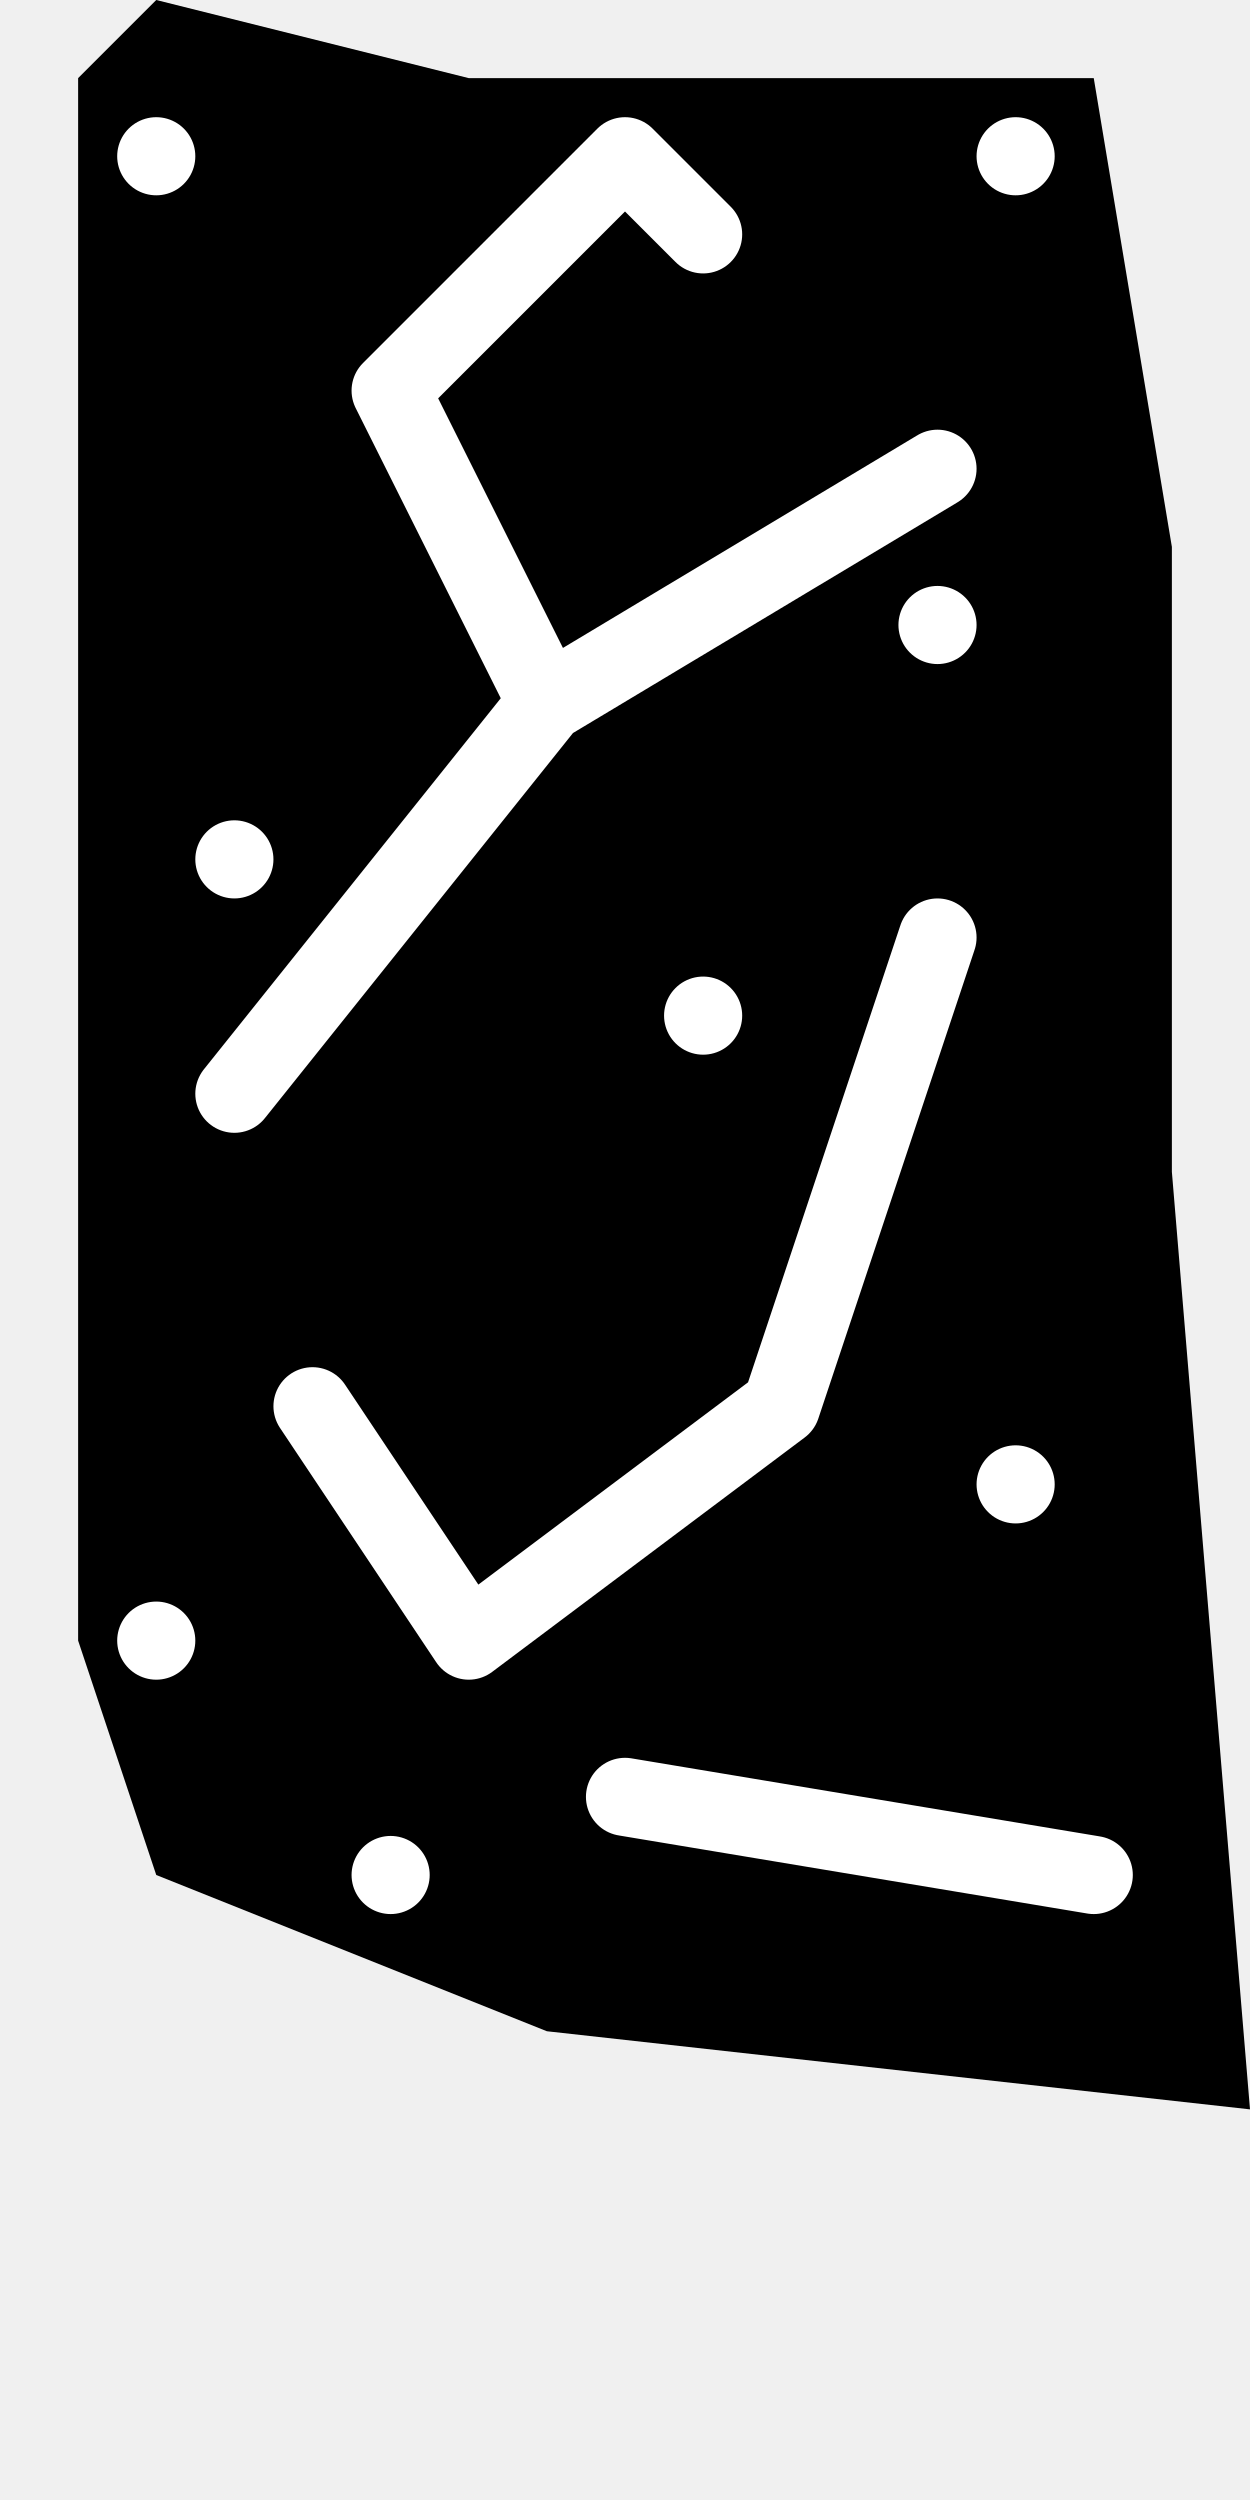
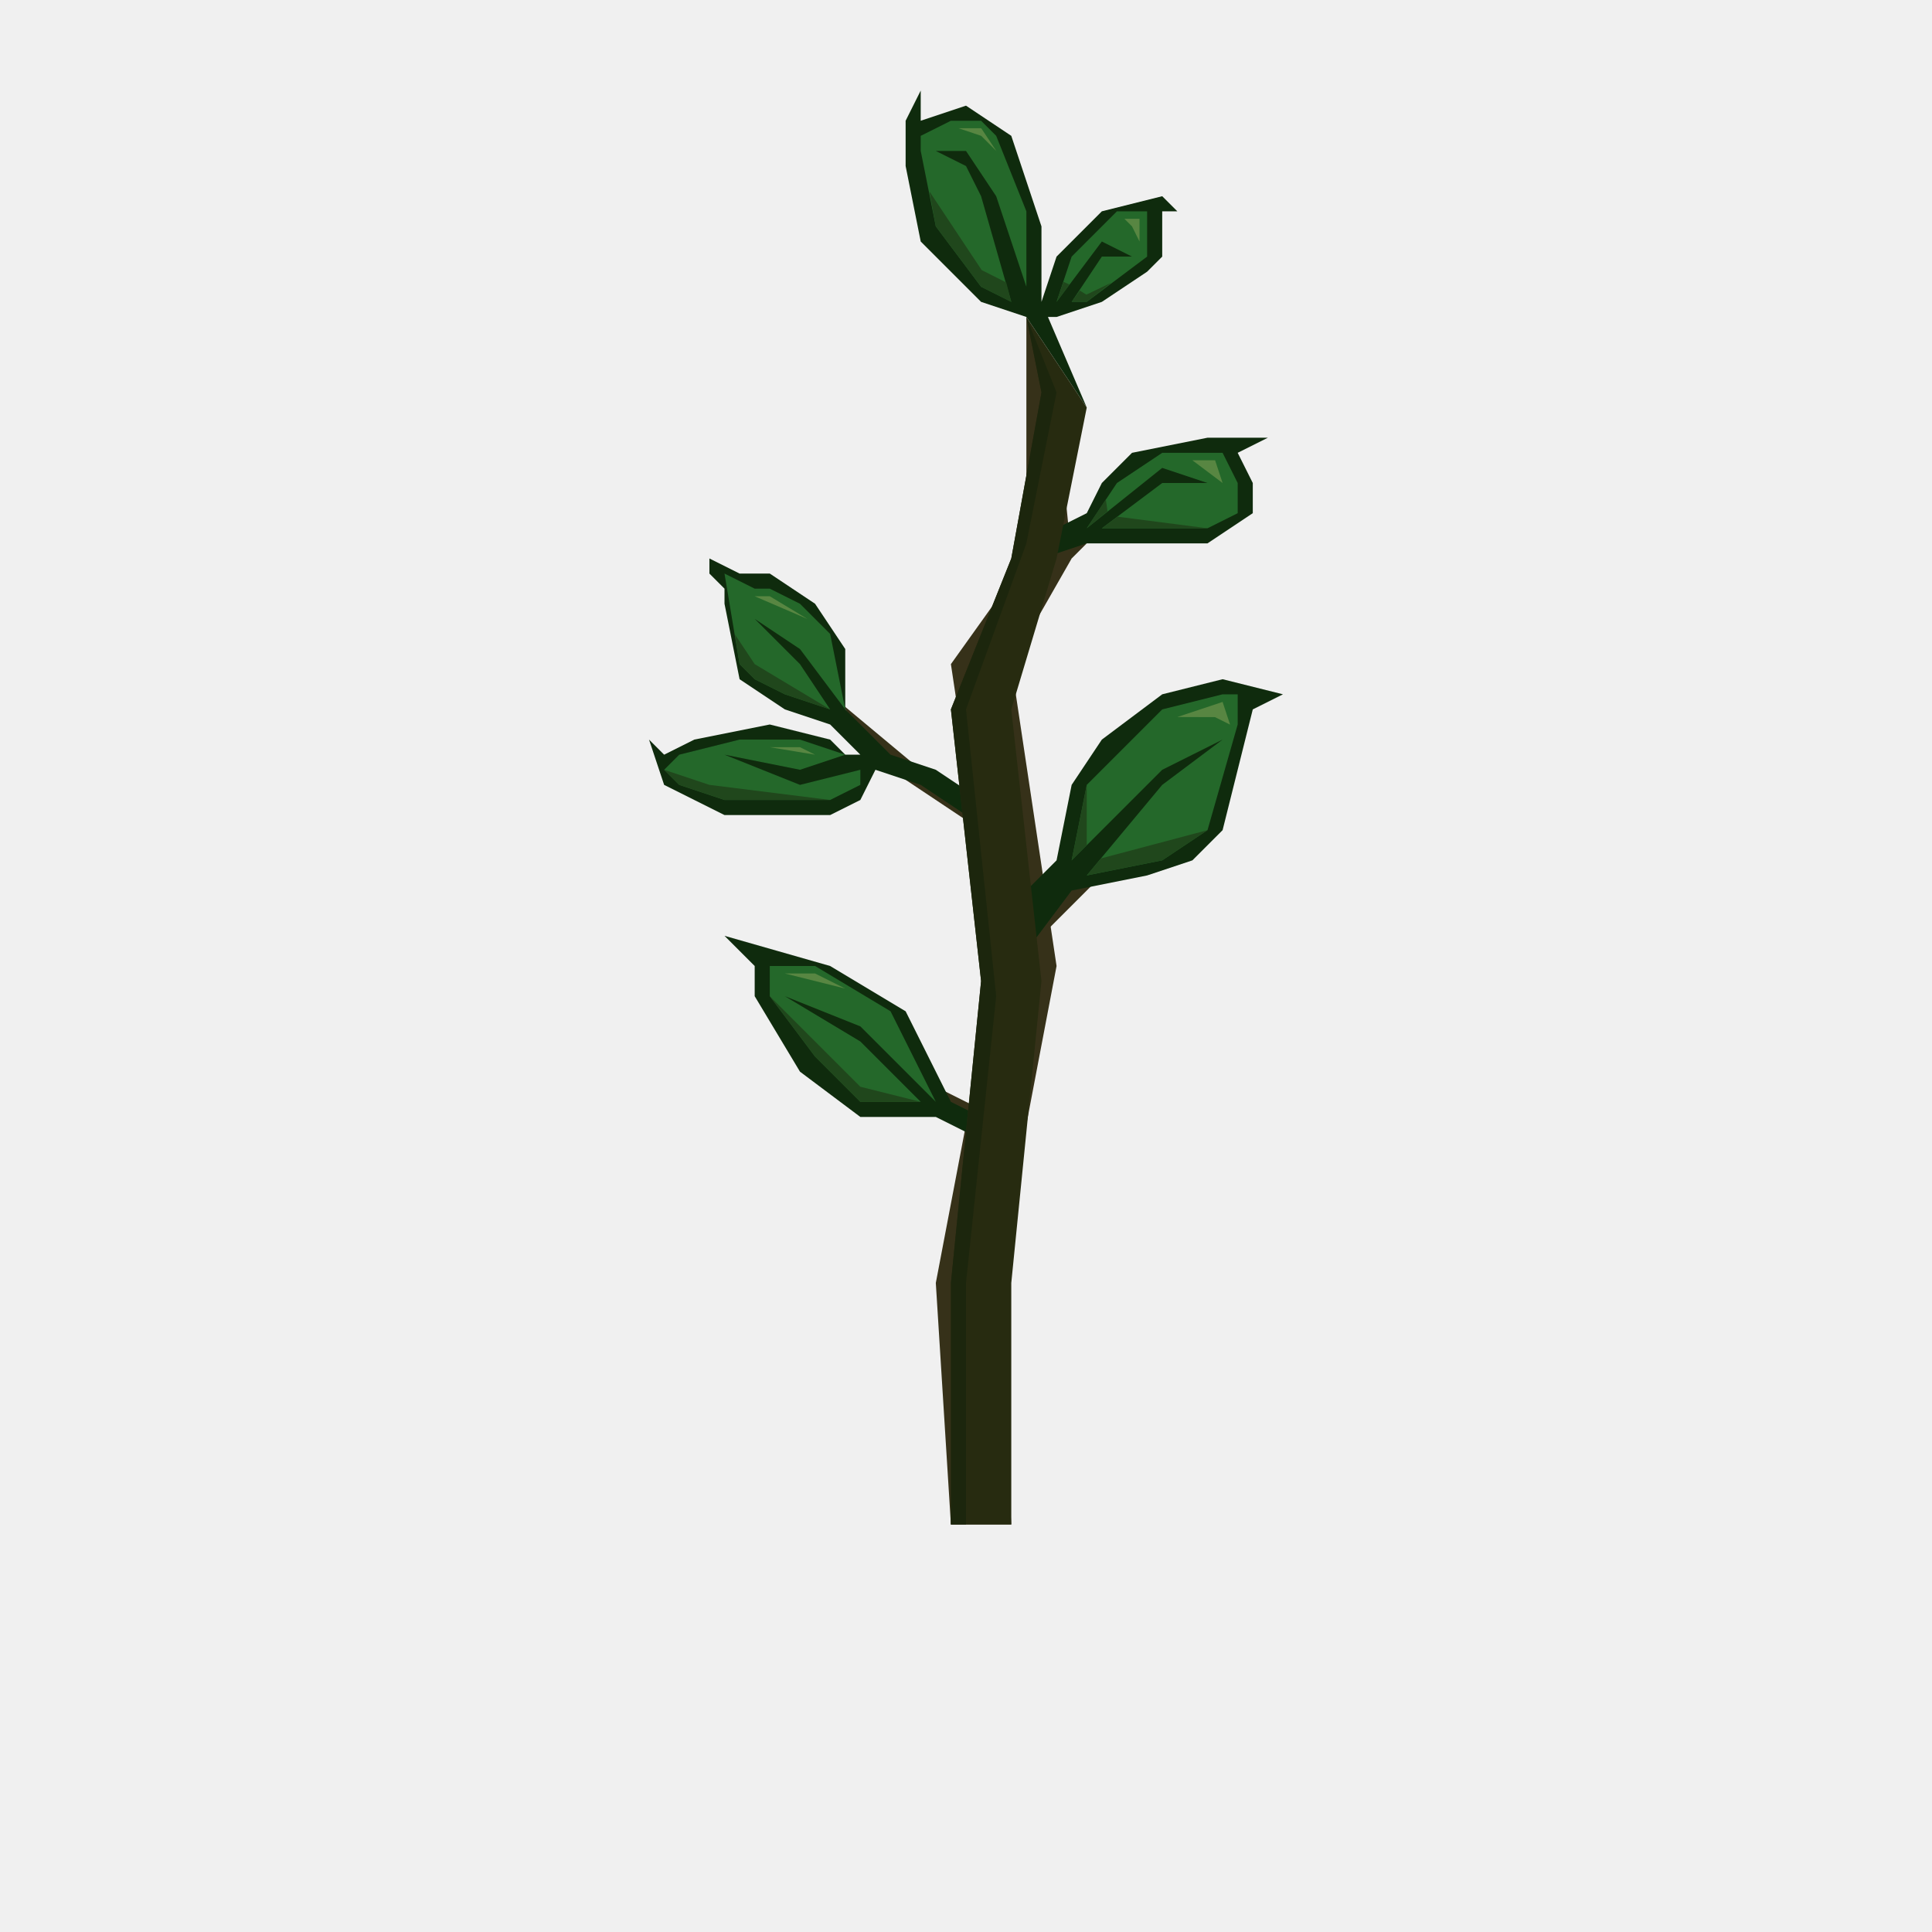
- <svg xmlns="http://www.w3.org/2000/svg" width="16" height="32">
-   <path d="M1 1l0 20 1 3 5 2 9 1-1-12 0-8-1-6-8 0-4-1" />
-   <path d="M9 3l-1-1-3 3 2 4 5-3m-5 3-4 5M4 18l2 3 4-3 2-6M8 23l6 1M5 24h0M2 21h0M9 13h0M13 2h0M2 2h0M3 11h0M13 19h0M12 8h0" fill="none" stroke-linecap="round" stroke-linejoin="round" stroke="#FFF" />
+ <svg xmlns="http://www.w3.org/2000/svg" width="16" height="16">
+   <path d="M7.875 12.625l-.125-2 .5-2.625-.375-2.5.625-.875 0-2L8.75 3.375l.125 1.25-.5.875.375 2.5-.5 2.625.125 2" fill="#363119" />
+   <path d="M8.125 6.875l-.75-.5-.375-.5-.125-.125.75.625M8.625 7.75l.5-.5-.375 0-.25.375M8.125 9.375l-.5-.25.125-.125.5.25M9 4.5l-.125.125-.125-.125" fill="#363119" />
+   <path class="ftreeDark" fill="#0F2B0D" d="M8 9.375l-.25-.125-.625 0-.5-.375-.375-.625 0-.25-.25-.25.875.25.625.375.375.75.25.125M8.5 7.875l.375-.5.625-.125.375-.125.25-.25.25-1 .25-.125-.5-.125-.5.125-.5.375-.25.375-.125.625-.25.25M8 6.75l-.375-.25-.375-.125-.375-.375.125-.125.375.375.375.125.375.25m-.875-.25-.125.25-.25.125-.875 0-.5-.25-.125-.375.125.125.25-.125.625-.125.5.125.125.125.125 0m-.25-.25-.375-.125-.375-.25-.125-.625 0-.125-.125-.125 0-.125.25.125.25 0 .375.25.25.375 0 .5M8.75 4.375l.25-.125.125-.25.25-.25.625-.125.5 0-.25.125.125.25 0 .25-.375.25-.75 0-.25 0-.375.125M8.5 2.625l-.375-.125-.5-.5-.125-.625 0-.375.125-.25 0 .25.375-.125.375.25.25.75L8.625 2.5l.375.875M8.625 2.5l.125-.375.375-.375.5-.125.125.125-.125 0 0 .375-.125.125-.375.25-.375.125-.125 0" />
+   <path d="M7.875 12.625l0-2 .25-2.5-.25-2.25.5-1.25.25-1.375-.125-.625.5.75-.25 1.25-.375 1.25.25 2.25-.25 2.5 0 2" fill="#272B10" />
+   <path d="M8.5 2.625l.125.625-.25 1.375-.5 1.25.25 2.25-.25 2.5 0 2 .125 0 0-2 .25-2.375-.25-2.375.5-1.375.25-1.25" fill="#1C260D" />
+   <path class="ftreeLight" d="M7.625 9.125l-.5 0-.375-.375-.375-.5 0-.25 0 0 .375 0 .625.375.375.75-.625-.625-.625-.25.625.375M8.875 7.125l.125-.625.625-.625.5-.125.125 0 0 .25-.25.875-.375.25-.625.125.625-.75.5-.375-.5.25M7.125 6.375l0 .125-.25.125-.875 0-.375-.125-.125-.125.125-.125.5-.125.5 0 .375.125-.375.125-.625-.125.625.25m.25-.625-.375-.125-.25-.125-.125-.125-.125-.75.25.125.125 0 .25.125.25.25.125.625-.375-.5-.375-.25.375.375M9 4.375l.25-.375.375-.25.5 0 .125.25 0 .25-.25.125-.875 0 .5-.375.375 0-.375-.125M8.375 2.5l-.25-.125-.375-.5-.125-.625 0-.125.25-.125.25 0 .125.125.25.625 0 .625-.25-.75-.25-.375-.25 0 .25.125.125.25M8.75 2.5l.125-.375.375-.375.25 0 0 .375-.5.375-.125 0 .25-.375.25 0-.25-.125" fill="#24682A" />
+   <path class="ftreeShadow" d="M6.375 8.25l.375.5.375.375.5 0-.5-.125M8.875 7.125l.125-.125 0-.5M9.118 7.109l-.118.141.625-.125.375-.25M5.5 6.375l.125.125.375.125.875 0-1-.125M6.087 5.255l.038.245.125.125.25.125.375.125-.625-.375M9.158 4.136l-.158.239.172-.14M9.255 4.279l-.13.096.875 0M7.697 1.585l.053.29.375.5.25.125-.042-.161-.203-.102M8.807 2.334l.05.022-.107.144M8.942 2.406l-.067.094.125 0 .204-.159-.207.099" fill="#20471C" />
+   <path class="ftreeHl" d="M6.5 8.062l.25 0 .25.125M6.375 6.188l.25 0 .125.062M6.25 4.938l.125 0 .312.188M9.75 5.938l.375-.125.062.188-.125-.062M9.875 3.812l.188 0 .062.188M9.312 1.812l.125 0 0 .188-.062-.125M7.938 1.062l.188 0 .125.188-.125-.125" fill="#588642" />
</svg>
